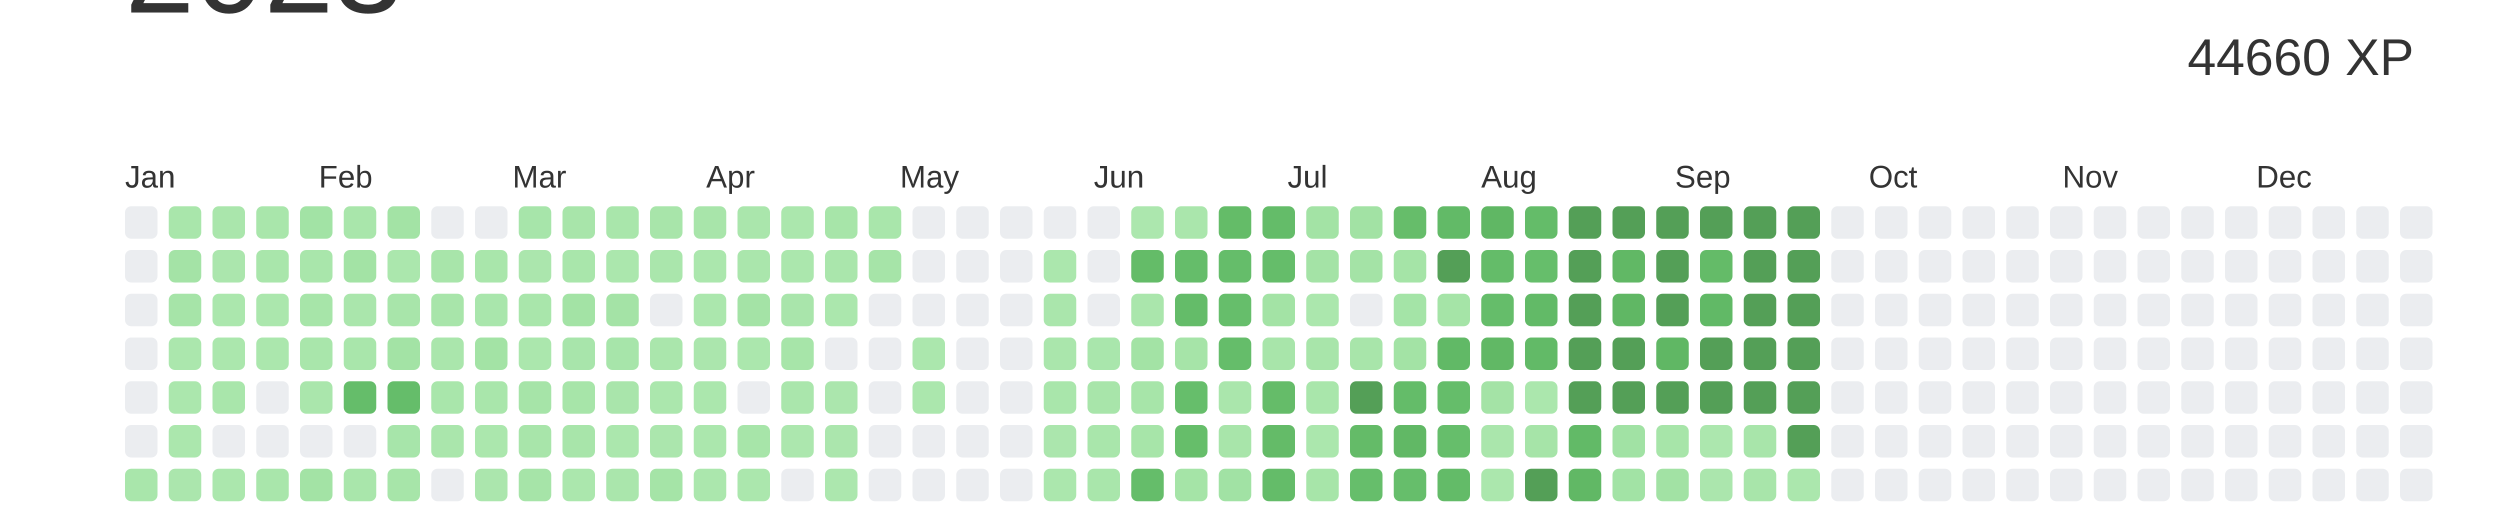
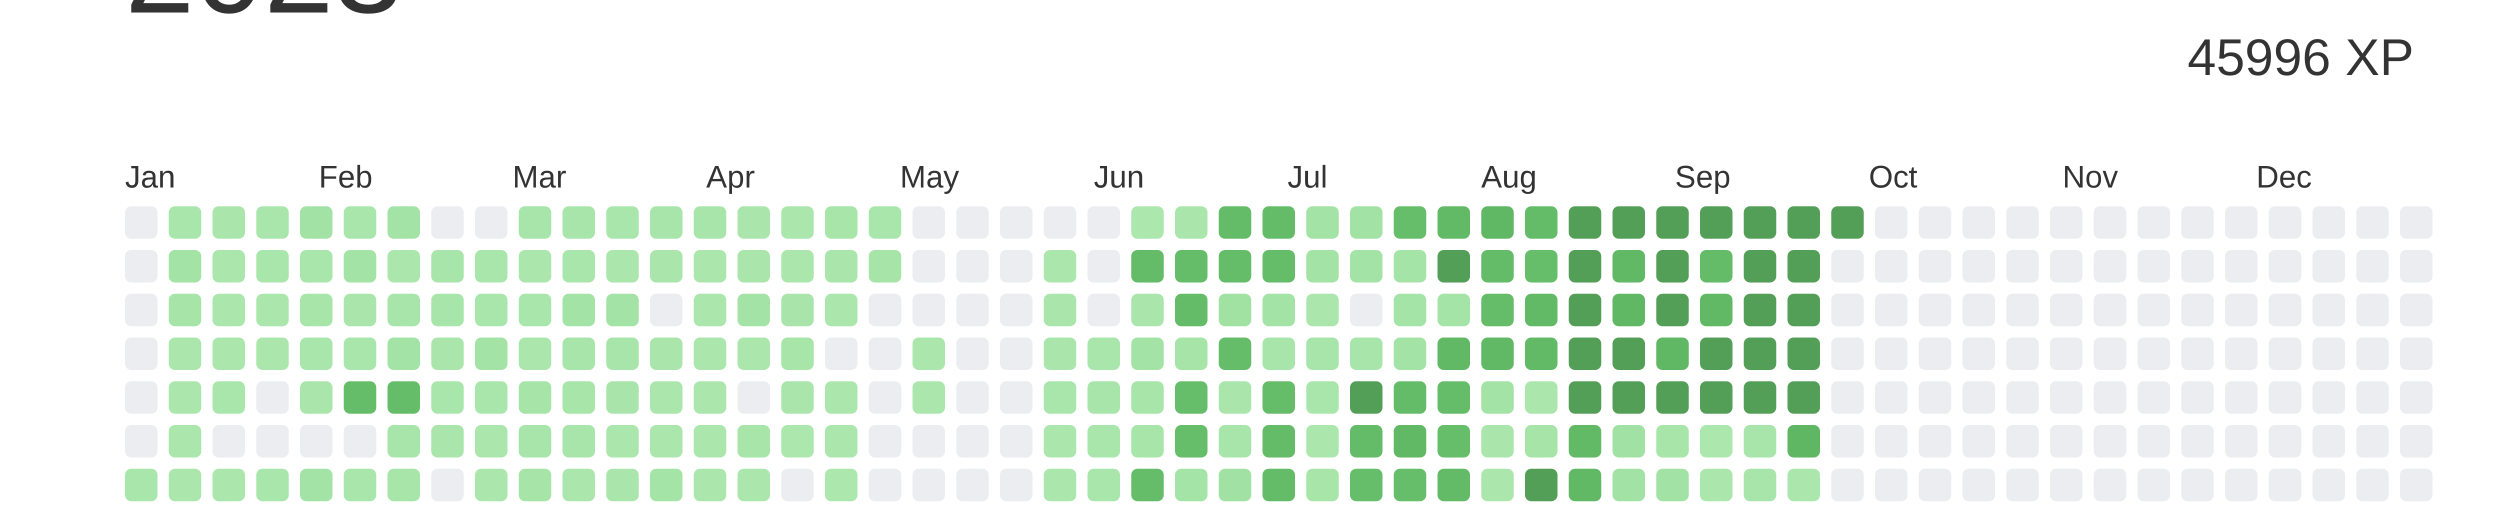
<svg xmlns="http://www.w3.org/2000/svg" baseProfile="full" height="42mm" version="1.1" viewBox="0,0,200,42" width="200mm">
  <defs />
  <rect fill="#ffffff" height="42" width="200" x="0" y="0" />
  <text alignment-baseline="hanging" fill="#333333" style="font-size:10.0px; font-family:Arial;" x="10" y="1">2023</text>
-   <text alignment-baseline="hanging" fill="#333333" style="font-size:4.125px; font-family:Arial;" x="175" y="6">44660 XP</text>
+   <text alignment-baseline="hanging" fill="#333333" style="font-size:4.125px; font-family:Arial;" x="175" y="6">45996 XP</text>
  <text fill="#333333" style="font-size:2.5px; font-family:Arial" x="10.0" y="15">Jan</text>
  <text fill="#333333" style="font-size:2.5px; font-family:Arial" x="25.5" y="15">Feb</text>
  <text fill="#333333" style="font-size:2.5px; font-family:Arial" x="41.0" y="15">Mar</text>
  <text fill="#333333" style="font-size:2.5px; font-family:Arial" x="56.5" y="15">Apr</text>
  <text fill="#333333" style="font-size:2.5px; font-family:Arial" x="72.0" y="15">May</text>
  <text fill="#333333" style="font-size:2.5px; font-family:Arial" x="87.5" y="15">Jun</text>
  <text fill="#333333" style="font-size:2.5px; font-family:Arial" x="103.0" y="15">Jul</text>
  <text fill="#333333" style="font-size:2.5px; font-family:Arial" x="118.5" y="15">Aug</text>
  <text fill="#333333" style="font-size:2.5px; font-family:Arial" x="134.0" y="15">Sep</text>
  <text fill="#333333" style="font-size:2.5px; font-family:Arial" x="149.5" y="15">Oct</text>
  <text fill="#333333" style="font-size:2.5px; font-family:Arial" x="165.0" y="15">Nov</text>
  <text fill="#333333" style="font-size:2.5px; font-family:Arial" x="180.5" y="15">Dec</text>
  <rect fill="#EBEDF0" height="2.6" rx="0.5" ry="0.5" width="2.6" x="10.0" y="16.5" />
  <rect fill="#EBEDF0" height="2.6" rx="0.5" ry="0.5" width="2.6" x="10.0" y="20.0" />
  <rect fill="#EBEDF0" height="2.6" rx="0.5" ry="0.5" width="2.6" x="10.0" y="23.5" />
  <rect fill="#EBEDF0" height="2.6" rx="0.5" ry="0.5" width="2.6" x="10.0" y="27.0" />
  <rect fill="#EBEDF0" height="2.6" rx="0.5" ry="0.5" width="2.6" x="10.0" y="30.5" />
  <rect fill="#EBEDF0" height="2.6" rx="0.5" ry="0.5" width="2.6" x="10.0" y="34.0" />
  <rect fill="#a9e6ab" height="2.6" rx="0.5" ry="0.5" width="2.6" x="10.0" y="37.5" />
  <rect fill="#a9e6ab" height="2.6" rx="0.5" ry="0.5" width="2.6" x="13.5" y="16.5" />
  <rect fill="#a4e3a6" height="2.6" rx="0.5" ry="0.5" width="2.6" x="13.5" y="20.0" />
  <rect fill="#a6e4a8" height="2.6" rx="0.5" ry="0.5" width="2.6" x="13.5" y="23.5" />
  <rect fill="#abe7ad" height="2.6" rx="0.5" ry="0.5" width="2.6" x="13.5" y="27.0" />
  <rect fill="#abe7ad" height="2.6" rx="0.5" ry="0.5" width="2.6" x="13.5" y="30.5" />
  <rect fill="#abe7ad" height="2.6" rx="0.5" ry="0.5" width="2.6" x="13.5" y="34.0" />
  <rect fill="#abe6ad" height="2.6" rx="0.5" ry="0.5" width="2.6" x="13.5" y="37.5" />
  <rect fill="#aae6ac" height="2.6" rx="0.5" ry="0.5" width="2.6" x="17.0" y="16.5" />
  <rect fill="#abe6ad" height="2.6" rx="0.5" ry="0.5" width="2.6" x="17.0" y="20.0" />
  <rect fill="#abe7ad" height="2.6" rx="0.5" ry="0.5" width="2.6" x="17.0" y="23.5" />
  <rect fill="#abe7ad" height="2.6" rx="0.5" ry="0.5" width="2.6" x="17.0" y="27.0" />
  <rect fill="#a9e6ab" height="2.6" rx="0.5" ry="0.5" width="2.6" x="17.0" y="30.5" />
  <rect fill="#EBEDF0" height="2.6" rx="0.5" ry="0.5" width="2.6" x="17.0" y="34.0" />
  <rect fill="#abe7ad" height="2.6" rx="0.5" ry="0.5" width="2.6" x="17.0" y="37.5" />
  <rect fill="#a9e6ab" height="2.6" rx="0.5" ry="0.5" width="2.6" x="20.5" y="16.5" />
  <rect fill="#a9e6ab" height="2.6" rx="0.5" ry="0.5" width="2.6" x="20.5" y="20.0" />
  <rect fill="#abe7ad" height="2.6" rx="0.5" ry="0.5" width="2.6" x="20.5" y="23.5" />
  <rect fill="#abe7ad" height="2.6" rx="0.5" ry="0.5" width="2.6" x="20.5" y="27.0" />
  <rect fill="#EBEDF0" height="2.6" rx="0.5" ry="0.5" width="2.6" x="20.5" y="30.5" />
  <rect fill="#EBEDF0" height="2.6" rx="0.5" ry="0.5" width="2.6" x="20.5" y="34.0" />
  <rect fill="#a9e6ab" height="2.6" rx="0.5" ry="0.5" width="2.6" x="20.5" y="37.5" />
  <rect fill="#a2e3a5" height="2.6" rx="0.5" ry="0.5" width="2.6" x="24.0" y="16.5" />
  <rect fill="#a9e6ab" height="2.6" rx="0.5" ry="0.5" width="2.6" x="24.0" y="20.0" />
  <rect fill="#a7e5a9" height="2.6" rx="0.5" ry="0.5" width="2.6" x="24.0" y="23.5" />
  <rect fill="#a9e6ab" height="2.6" rx="0.5" ry="0.5" width="2.6" x="24.0" y="27.0" />
  <rect fill="#aae6ac" height="2.6" rx="0.5" ry="0.5" width="2.6" x="24.0" y="30.5" />
  <rect fill="#EBEDF0" height="2.6" rx="0.5" ry="0.5" width="2.6" x="24.0" y="34.0" />
  <rect fill="#a3e3a5" height="2.6" rx="0.5" ry="0.5" width="2.6" x="24.0" y="37.5" />
  <rect fill="#a9e6ab" height="2.6" rx="0.5" ry="0.5" width="2.6" x="27.5" y="16.5" />
  <rect fill="#a3e3a5" height="2.6" rx="0.5" ry="0.5" width="2.6" x="27.5" y="20.0" />
  <rect fill="#aae6ac" height="2.6" rx="0.5" ry="0.5" width="2.6" x="27.5" y="23.5" />
  <rect fill="#a9e6ab" height="2.6" rx="0.5" ry="0.5" width="2.6" x="27.5" y="27.0" />
  <rect fill="#65bd6a" height="2.6" rx="0.5" ry="0.5" width="2.6" x="27.5" y="30.5" />
  <rect fill="#EBEDF0" height="2.6" rx="0.5" ry="0.5" width="2.6" x="27.5" y="34.0" />
  <rect fill="#a9e6ab" height="2.6" rx="0.5" ry="0.5" width="2.6" x="27.5" y="37.5" />
  <rect fill="#a3e3a5" height="2.6" rx="0.5" ry="0.5" width="2.6" x="31.0" y="16.5" />
  <rect fill="#abe7ad" height="2.6" rx="0.5" ry="0.5" width="2.6" x="31.0" y="20.0" />
  <rect fill="#a8e5aa" height="2.6" rx="0.5" ry="0.5" width="2.6" x="31.0" y="23.5" />
  <rect fill="#a3e3a5" height="2.6" rx="0.5" ry="0.5" width="2.6" x="31.0" y="27.0" />
  <rect fill="#65bd6a" height="2.6" rx="0.5" ry="0.5" width="2.6" x="31.0" y="30.5" />
  <rect fill="#a7e5aa" height="2.6" rx="0.5" ry="0.5" width="2.6" x="31.0" y="34.0" />
  <rect fill="#a7e5a9" height="2.6" rx="0.5" ry="0.5" width="2.6" x="31.0" y="37.5" />
  <rect fill="#EBEDF0" height="2.6" rx="0.5" ry="0.5" width="2.6" x="34.5" y="16.5" />
  <rect fill="#a8e5aa" height="2.6" rx="0.5" ry="0.5" width="2.6" x="34.5" y="20.0" />
  <rect fill="#a8e5aa" height="2.6" rx="0.5" ry="0.5" width="2.6" x="34.5" y="23.5" />
  <rect fill="#aae6ac" height="2.6" rx="0.5" ry="0.5" width="2.6" x="34.5" y="27.0" />
  <rect fill="#a9e6ab" height="2.6" rx="0.5" ry="0.5" width="2.6" x="34.5" y="30.5" />
  <rect fill="#aae6ac" height="2.6" rx="0.5" ry="0.5" width="2.6" x="34.5" y="34.0" />
  <rect fill="#EBEDF0" height="2.6" rx="0.5" ry="0.5" width="2.6" x="34.5" y="37.5" />
  <rect fill="#EBEDF0" height="2.6" rx="0.5" ry="0.5" width="2.6" x="38.0" y="16.5" />
  <rect fill="#a9e6ab" height="2.6" rx="0.5" ry="0.5" width="2.6" x="38.0" y="20.0" />
  <rect fill="#a9e6ac" height="2.6" rx="0.5" ry="0.5" width="2.6" x="38.0" y="23.5" />
  <rect fill="#a3e3a5" height="2.6" rx="0.5" ry="0.5" width="2.6" x="38.0" y="27.0" />
  <rect fill="#a9e6ab" height="2.6" rx="0.5" ry="0.5" width="2.6" x="38.0" y="30.5" />
  <rect fill="#abe7ad" height="2.6" rx="0.5" ry="0.5" width="2.6" x="38.0" y="34.0" />
  <rect fill="#abe6ad" height="2.6" rx="0.5" ry="0.5" width="2.6" x="38.0" y="37.5" />
  <rect fill="#a7e5aa" height="2.6" rx="0.5" ry="0.5" width="2.6" x="41.5" y="16.5" />
  <rect fill="#abe6ad" height="2.6" rx="0.5" ry="0.5" width="2.6" x="41.5" y="20.0" />
  <rect fill="#a9e6ab" height="2.6" rx="0.5" ry="0.5" width="2.6" x="41.5" y="23.5" />
  <rect fill="#abe7ad" height="2.6" rx="0.5" ry="0.5" width="2.6" x="41.5" y="27.0" />
  <rect fill="#a6e4a8" height="2.6" rx="0.5" ry="0.5" width="2.6" x="41.5" y="30.5" />
  <rect fill="#a8e5aa" height="2.6" rx="0.5" ry="0.5" width="2.6" x="41.5" y="34.0" />
  <rect fill="#a6e4a8" height="2.6" rx="0.5" ry="0.5" width="2.6" x="41.5" y="37.5" />
  <rect fill="#a8e5aa" height="2.6" rx="0.5" ry="0.5" width="2.6" x="45.0" y="16.5" />
  <rect fill="#a9e6ab" height="2.6" rx="0.5" ry="0.5" width="2.6" x="45.0" y="20.0" />
  <rect fill="#a3e3a5" height="2.6" rx="0.5" ry="0.5" width="2.6" x="45.0" y="23.5" />
  <rect fill="#a8e5ab" height="2.6" rx="0.5" ry="0.5" width="2.6" x="45.0" y="27.0" />
  <rect fill="#a7e5a9" height="2.6" rx="0.5" ry="0.5" width="2.6" x="45.0" y="30.5" />
  <rect fill="#a8e5aa" height="2.6" rx="0.5" ry="0.5" width="2.6" x="45.0" y="34.0" />
  <rect fill="#abe7ad" height="2.6" rx="0.5" ry="0.5" width="2.6" x="45.0" y="37.5" />
  <rect fill="#a9e6ab" height="2.6" rx="0.5" ry="0.5" width="2.6" x="48.5" y="16.5" />
  <rect fill="#abe7ad" height="2.6" rx="0.5" ry="0.5" width="2.6" x="48.5" y="20.0" />
  <rect fill="#a4e3a6" height="2.6" rx="0.5" ry="0.5" width="2.6" x="48.5" y="23.5" />
  <rect fill="#a7e5aa" height="2.6" rx="0.5" ry="0.5" width="2.6" x="48.5" y="27.0" />
  <rect fill="#a9e5ab" height="2.6" rx="0.5" ry="0.5" width="2.6" x="48.5" y="30.5" />
  <rect fill="#abe7ad" height="2.6" rx="0.5" ry="0.5" width="2.6" x="48.5" y="34.0" />
  <rect fill="#aae6ac" height="2.6" rx="0.5" ry="0.5" width="2.6" x="48.5" y="37.5" />
  <rect fill="#a8e5aa" height="2.6" rx="0.5" ry="0.5" width="2.6" x="52.0" y="16.5" />
  <rect fill="#aae6ac" height="2.6" rx="0.5" ry="0.5" width="2.6" x="52.0" y="20.0" />
  <rect fill="#EBEDF0" height="2.6" rx="0.5" ry="0.5" width="2.6" x="52.0" y="23.5" />
  <rect fill="#aae6ac" height="2.6" rx="0.5" ry="0.5" width="2.6" x="52.0" y="27.0" />
  <rect fill="#abe7ad" height="2.6" rx="0.5" ry="0.5" width="2.6" x="52.0" y="30.5" />
  <rect fill="#abe6ad" height="2.6" rx="0.5" ry="0.5" width="2.6" x="52.0" y="34.0" />
  <rect fill="#a5e4a7" height="2.6" rx="0.5" ry="0.5" width="2.6" x="52.0" y="37.5" />
  <rect fill="#a8e5aa" height="2.6" rx="0.5" ry="0.5" width="2.6" x="55.5" y="16.5" />
  <rect fill="#abe7ad" height="2.6" rx="0.5" ry="0.5" width="2.6" x="55.5" y="20.0" />
  <rect fill="#abe7ad" height="2.6" rx="0.5" ry="0.5" width="2.6" x="55.5" y="23.5" />
  <rect fill="#abe6ad" height="2.6" rx="0.5" ry="0.5" width="2.6" x="55.5" y="27.0" />
  <rect fill="#abe7ad" height="2.6" rx="0.5" ry="0.5" width="2.6" x="55.5" y="30.5" />
  <rect fill="#abe7ad" height="2.6" rx="0.5" ry="0.5" width="2.6" x="55.5" y="34.0" />
  <rect fill="#abe7ad" height="2.6" rx="0.5" ry="0.5" width="2.6" x="55.5" y="37.5" />
  <rect fill="#aae6ac" height="2.6" rx="0.5" ry="0.5" width="2.6" x="59.0" y="16.5" />
  <rect fill="#aae6ac" height="2.6" rx="0.5" ry="0.5" width="2.6" x="59.0" y="20.0" />
  <rect fill="#a4e3a6" height="2.6" rx="0.5" ry="0.5" width="2.6" x="59.0" y="23.5" />
  <rect fill="#abe7ad" height="2.6" rx="0.5" ry="0.5" width="2.6" x="59.0" y="27.0" />
  <rect fill="#EBEDF0" height="2.6" rx="0.5" ry="0.5" width="2.6" x="59.0" y="30.5" />
  <rect fill="#a7e5a9" height="2.6" rx="0.5" ry="0.5" width="2.6" x="59.0" y="34.0" />
  <rect fill="#abe7ad" height="2.6" rx="0.5" ry="0.5" width="2.6" x="59.0" y="37.5" />
  <rect fill="#abe7ad" height="2.6" rx="0.5" ry="0.5" width="2.6" x="62.5" y="16.5" />
  <rect fill="#abe7ad" height="2.6" rx="0.5" ry="0.5" width="2.6" x="62.5" y="20.0" />
  <rect fill="#a9e5ab" height="2.6" rx="0.5" ry="0.5" width="2.6" x="62.5" y="23.5" />
  <rect fill="#a7e5a9" height="2.6" rx="0.5" ry="0.5" width="2.6" x="62.5" y="27.0" />
  <rect fill="#aae6ac" height="2.6" rx="0.5" ry="0.5" width="2.6" x="62.5" y="30.5" />
  <rect fill="#ace7ae" height="2.6" rx="0.5" ry="0.5" width="2.6" x="62.5" y="34.0" />
  <rect fill="#EBEDF0" height="2.6" rx="0.5" ry="0.5" width="2.6" x="62.5" y="37.5" />
  <rect fill="#a7e5a9" height="2.6" rx="0.5" ry="0.5" width="2.6" x="66.0" y="16.5" />
  <rect fill="#aae6ac" height="2.6" rx="0.5" ry="0.5" width="2.6" x="66.0" y="20.0" />
  <rect fill="#abe7ad" height="2.6" rx="0.5" ry="0.5" width="2.6" x="66.0" y="23.5" />
  <rect fill="#EBEDF0" height="2.6" rx="0.5" ry="0.5" width="2.6" x="66.0" y="27.0" />
  <rect fill="#abe6ad" height="2.6" rx="0.5" ry="0.5" width="2.6" x="66.0" y="30.5" />
  <rect fill="#abe6ad" height="2.6" rx="0.5" ry="0.5" width="2.6" x="66.0" y="34.0" />
  <rect fill="#ace7ae" height="2.6" rx="0.5" ry="0.5" width="2.6" x="66.0" y="37.5" />
  <rect fill="#a9e6ab" height="2.6" rx="0.5" ry="0.5" width="2.6" x="69.5" y="16.5" />
  <rect fill="#a6e4a8" height="2.6" rx="0.5" ry="0.5" width="2.6" x="69.5" y="20.0" />
  <rect fill="#EBEDF0" height="2.6" rx="0.5" ry="0.5" width="2.6" x="69.5" y="23.5" />
  <rect fill="#EBEDF0" height="2.6" rx="0.5" ry="0.5" width="2.6" x="69.5" y="27.0" />
  <rect fill="#EBEDF0" height="2.6" rx="0.5" ry="0.5" width="2.6" x="69.5" y="30.5" />
  <rect fill="#EBEDF0" height="2.6" rx="0.5" ry="0.5" width="2.6" x="69.5" y="34.0" />
  <rect fill="#EBEDF0" height="2.6" rx="0.5" ry="0.5" width="2.6" x="69.5" y="37.5" />
  <rect fill="#EBEDF0" height="2.6" rx="0.5" ry="0.5" width="2.6" x="73.0" y="16.5" />
  <rect fill="#EBEDF0" height="2.6" rx="0.5" ry="0.5" width="2.6" x="73.0" y="20.0" />
  <rect fill="#EBEDF0" height="2.6" rx="0.5" ry="0.5" width="2.6" x="73.0" y="23.5" />
  <rect fill="#abe7ad" height="2.6" rx="0.5" ry="0.5" width="2.6" x="73.0" y="27.0" />
  <rect fill="#abe7ad" height="2.6" rx="0.5" ry="0.5" width="2.6" x="73.0" y="30.5" />
  <rect fill="#EBEDF0" height="2.6" rx="0.5" ry="0.5" width="2.6" x="73.0" y="34.0" />
  <rect fill="#EBEDF0" height="2.6" rx="0.5" ry="0.5" width="2.6" x="73.0" y="37.5" />
  <rect fill="#EBEDF0" height="2.6" rx="0.5" ry="0.5" width="2.6" x="76.5" y="16.5" />
  <rect fill="#EBEDF0" height="2.6" rx="0.5" ry="0.5" width="2.6" x="76.5" y="20.0" />
  <rect fill="#EBEDF0" height="2.6" rx="0.5" ry="0.5" width="2.6" x="76.5" y="23.5" />
  <rect fill="#EBEDF0" height="2.6" rx="0.5" ry="0.5" width="2.6" x="76.5" y="27.0" />
  <rect fill="#EBEDF0" height="2.6" rx="0.5" ry="0.5" width="2.6" x="76.5" y="30.5" />
  <rect fill="#EBEDF0" height="2.6" rx="0.5" ry="0.5" width="2.6" x="76.5" y="34.0" />
  <rect fill="#EBEDF0" height="2.6" rx="0.5" ry="0.5" width="2.6" x="76.5" y="37.5" />
  <rect fill="#EBEDF0" height="2.6" rx="0.5" ry="0.5" width="2.6" x="80.0" y="16.5" />
  <rect fill="#EBEDF0" height="2.6" rx="0.5" ry="0.5" width="2.6" x="80.0" y="20.0" />
  <rect fill="#EBEDF0" height="2.6" rx="0.5" ry="0.5" width="2.6" x="80.0" y="23.5" />
  <rect fill="#EBEDF0" height="2.6" rx="0.5" ry="0.5" width="2.6" x="80.0" y="27.0" />
  <rect fill="#EBEDF0" height="2.6" rx="0.5" ry="0.5" width="2.6" x="80.0" y="30.5" />
  <rect fill="#EBEDF0" height="2.6" rx="0.5" ry="0.5" width="2.6" x="80.0" y="34.0" />
  <rect fill="#EBEDF0" height="2.6" rx="0.5" ry="0.5" width="2.6" x="80.0" y="37.5" />
  <rect fill="#EBEDF0" height="2.6" rx="0.5" ry="0.5" width="2.6" x="83.5" y="16.5" />
  <rect fill="#abe7ad" height="2.6" rx="0.5" ry="0.5" width="2.6" x="83.5" y="20.0" />
  <rect fill="#aae6ac" height="2.6" rx="0.5" ry="0.5" width="2.6" x="83.5" y="23.5" />
  <rect fill="#aae6ac" height="2.6" rx="0.5" ry="0.5" width="2.6" x="83.5" y="27.0" />
  <rect fill="#a9e6ab" height="2.6" rx="0.5" ry="0.5" width="2.6" x="83.5" y="30.5" />
  <rect fill="#abe6ad" height="2.6" rx="0.5" ry="0.5" width="2.6" x="83.5" y="34.0" />
  <rect fill="#abe7ad" height="2.6" rx="0.5" ry="0.5" width="2.6" x="83.5" y="37.5" />
  <rect fill="#EBEDF0" height="2.6" rx="0.5" ry="0.5" width="2.6" x="87.0" y="16.5" />
  <rect fill="#EBEDF0" height="2.6" rx="0.5" ry="0.5" width="2.6" x="87.0" y="20.0" />
  <rect fill="#EBEDF0" height="2.6" rx="0.5" ry="0.5" width="2.6" x="87.0" y="23.5" />
  <rect fill="#a9e6ac" height="2.6" rx="0.5" ry="0.5" width="2.6" x="87.0" y="27.0" />
  <rect fill="#a8e5aa" height="2.6" rx="0.5" ry="0.5" width="2.6" x="87.0" y="30.5" />
  <rect fill="#a9e6ab" height="2.6" rx="0.5" ry="0.5" width="2.6" x="87.0" y="34.0" />
  <rect fill="#a9e6ab" height="2.6" rx="0.5" ry="0.5" width="2.6" x="87.0" y="37.5" />
  <rect fill="#ace7ae" height="2.6" rx="0.5" ry="0.5" width="2.6" x="90.5" y="16.5" />
  <rect fill="#64bc68" height="2.6" rx="0.5" ry="0.5" width="2.6" x="90.5" y="20.0" />
  <rect fill="#aae6ac" height="2.6" rx="0.5" ry="0.5" width="2.6" x="90.5" y="23.5" />
  <rect fill="#a3e3a5" height="2.6" rx="0.5" ry="0.5" width="2.6" x="90.5" y="27.0" />
  <rect fill="#a7e5a9" height="2.6" rx="0.5" ry="0.5" width="2.6" x="90.5" y="30.5" />
  <rect fill="#a7e5a9" height="2.6" rx="0.5" ry="0.5" width="2.6" x="90.5" y="34.0" />
  <rect fill="#65bd6a" height="2.6" rx="0.5" ry="0.5" width="2.6" x="90.5" y="37.5" />
  <rect fill="#aae6ac" height="2.6" rx="0.5" ry="0.5" width="2.6" x="94.0" y="16.5" />
  <rect fill="#65bd6a" height="2.6" rx="0.5" ry="0.5" width="2.6" x="94.0" y="20.0" />
  <rect fill="#64bc69" height="2.6" rx="0.5" ry="0.5" width="2.6" x="94.0" y="23.5" />
  <rect fill="#a6e4a8" height="2.6" rx="0.5" ry="0.5" width="2.6" x="94.0" y="27.0" />
  <rect fill="#66be6b" height="2.6" rx="0.5" ry="0.5" width="2.6" x="94.0" y="30.5" />
  <rect fill="#66be6a" height="2.6" rx="0.5" ry="0.5" width="2.6" x="94.0" y="34.0" />
  <rect fill="#a5e4a7" height="2.6" rx="0.5" ry="0.5" width="2.6" x="94.0" y="37.5" />
  <rect fill="#64bc68" height="2.6" rx="0.5" ry="0.5" width="2.6" x="97.5" y="16.5" />
  <rect fill="#65bd6a" height="2.6" rx="0.5" ry="0.5" width="2.6" x="97.5" y="20.0" />
-   <rect fill="#66be6b" height="2.6" rx="0.5" ry="0.5" width="2.6" x="97.5" y="23.5" />
+   <rect fill="#a1e2a3" height="2.6" rx="0.5" ry="0.5" width="2.6" x="97.5" y="23.5" />
  <rect fill="#65bd6a" height="2.6" rx="0.5" ry="0.5" width="2.6" x="97.5" y="27.0" />
  <rect fill="#aae6ac" height="2.6" rx="0.5" ry="0.5" width="2.6" x="97.5" y="30.5" />
  <rect fill="#a8e5aa" height="2.6" rx="0.5" ry="0.5" width="2.6" x="97.5" y="34.0" />
  <rect fill="#a1e2a4" height="2.6" rx="0.5" ry="0.5" width="2.6" x="97.5" y="37.5" />
  <rect fill="#64bc69" height="2.6" rx="0.5" ry="0.5" width="2.6" x="101.0" y="16.5" />
  <rect fill="#65bd6a" height="2.6" rx="0.5" ry="0.5" width="2.6" x="101.0" y="20.0" />
  <rect fill="#a3e3a5" height="2.6" rx="0.5" ry="0.5" width="2.6" x="101.0" y="23.5" />
  <rect fill="#a8e5aa" height="2.6" rx="0.5" ry="0.5" width="2.6" x="101.0" y="27.0" />
  <rect fill="#65bc69" height="2.6" rx="0.5" ry="0.5" width="2.6" x="101.0" y="30.5" />
  <rect fill="#64bb68" height="2.6" rx="0.5" ry="0.5" width="2.6" x="101.0" y="34.0" />
  <rect fill="#64bc69" height="2.6" rx="0.5" ry="0.5" width="2.6" x="101.0" y="37.5" />
  <rect fill="#a3e3a5" height="2.6" rx="0.5" ry="0.5" width="2.6" x="104.5" y="16.5" />
  <rect fill="#a4e3a6" height="2.6" rx="0.5" ry="0.5" width="2.6" x="104.5" y="20.0" />
  <rect fill="#abe7ad" height="2.6" rx="0.5" ry="0.5" width="2.6" x="104.5" y="23.5" />
  <rect fill="#a8e5aa" height="2.6" rx="0.5" ry="0.5" width="2.6" x="104.5" y="27.0" />
  <rect fill="#a9e6ab" height="2.6" rx="0.5" ry="0.5" width="2.6" x="104.5" y="30.5" />
  <rect fill="#abe7ad" height="2.6" rx="0.5" ry="0.5" width="2.6" x="104.5" y="34.0" />
  <rect fill="#a7e5a9" height="2.6" rx="0.5" ry="0.5" width="2.6" x="104.5" y="37.5" />
  <rect fill="#a2e2a4" height="2.6" rx="0.5" ry="0.5" width="2.6" x="108.0" y="16.5" />
  <rect fill="#a4e3a6" height="2.6" rx="0.5" ry="0.5" width="2.6" x="108.0" y="20.0" />
  <rect fill="#EBEDF0" height="2.6" rx="0.5" ry="0.5" width="2.6" x="108.0" y="23.5" />
  <rect fill="#a8e5aa" height="2.6" rx="0.5" ry="0.5" width="2.6" x="108.0" y="27.0" />
  <rect fill="#549F57" height="2.6" rx="0.5" ry="0.5" width="2.6" x="108.0" y="30.5" />
  <rect fill="#64bb68" height="2.6" rx="0.5" ry="0.5" width="2.6" x="108.0" y="34.0" />
  <rect fill="#66be6b" height="2.6" rx="0.5" ry="0.5" width="2.6" x="108.0" y="37.5" />
  <rect fill="#66bd6a" height="2.6" rx="0.5" ry="0.5" width="2.6" x="111.5" y="16.5" />
  <rect fill="#a5e4a7" height="2.6" rx="0.5" ry="0.5" width="2.6" x="111.5" y="20.0" />
  <rect fill="#a4e4a7" height="2.6" rx="0.5" ry="0.5" width="2.6" x="111.5" y="23.5" />
  <rect fill="#a3e3a5" height="2.6" rx="0.5" ry="0.5" width="2.6" x="111.5" y="27.0" />
  <rect fill="#64bc69" height="2.6" rx="0.5" ry="0.5" width="2.6" x="111.5" y="30.5" />
  <rect fill="#61b865" height="2.6" rx="0.5" ry="0.5" width="2.6" x="111.5" y="34.0" />
  <rect fill="#66be6b" height="2.6" rx="0.5" ry="0.5" width="2.6" x="111.5" y="37.5" />
  <rect fill="#62ba67" height="2.6" rx="0.5" ry="0.5" width="2.6" x="115.0" y="16.5" />
  <rect fill="#549F57" height="2.6" rx="0.5" ry="0.5" width="2.6" x="115.0" y="20.0" />
  <rect fill="#a5e4a7" height="2.6" rx="0.5" ry="0.5" width="2.6" x="115.0" y="23.5" />
  <rect fill="#61b966" height="2.6" rx="0.5" ry="0.5" width="2.6" x="115.0" y="27.0" />
  <rect fill="#65bd6a" height="2.6" rx="0.5" ry="0.5" width="2.6" x="115.0" y="30.5" />
  <rect fill="#66be6b" height="2.6" rx="0.5" ry="0.5" width="2.6" x="115.0" y="34.0" />
  <rect fill="#63bb68" height="2.6" rx="0.5" ry="0.5" width="2.6" x="115.0" y="37.5" />
  <rect fill="#60b764" height="2.6" rx="0.5" ry="0.5" width="2.6" x="118.5" y="16.5" />
  <rect fill="#64bc69" height="2.6" rx="0.5" ry="0.5" width="2.6" x="118.5" y="20.0" />
  <rect fill="#65bd6a" height="2.6" rx="0.5" ry="0.5" width="2.6" x="118.5" y="23.5" />
  <rect fill="#61b865" height="2.6" rx="0.5" ry="0.5" width="2.6" x="118.5" y="27.0" />
  <rect fill="#a4e3a6" height="2.6" rx="0.5" ry="0.5" width="2.6" x="118.5" y="30.5" />
  <rect fill="#aae6ac" height="2.6" rx="0.5" ry="0.5" width="2.6" x="118.5" y="34.0" />
  <rect fill="#abe7ad" height="2.6" rx="0.5" ry="0.5" width="2.6" x="118.5" y="37.5" />
  <rect fill="#64bc69" height="2.6" rx="0.5" ry="0.5" width="2.6" x="122.0" y="16.5" />
  <rect fill="#66be6b" height="2.6" rx="0.5" ry="0.5" width="2.6" x="122.0" y="20.0" />
  <rect fill="#62ba67" height="2.6" rx="0.5" ry="0.5" width="2.6" x="122.0" y="23.5" />
  <rect fill="#62ba67" height="2.6" rx="0.5" ry="0.5" width="2.6" x="122.0" y="27.0" />
  <rect fill="#abe7ad" height="2.6" rx="0.5" ry="0.5" width="2.6" x="122.0" y="30.5" />
  <rect fill="#a6e4a8" height="2.6" rx="0.5" ry="0.5" width="2.6" x="122.0" y="34.0" />
  <rect fill="#549F57" height="2.6" rx="0.5" ry="0.5" width="2.6" x="122.0" y="37.5" />
  <rect fill="#549F57" height="2.6" rx="0.5" ry="0.5" width="2.6" x="125.5" y="16.5" />
  <rect fill="#549F57" height="2.6" rx="0.5" ry="0.5" width="2.6" x="125.5" y="20.0" />
  <rect fill="#549F57" height="2.6" rx="0.5" ry="0.5" width="2.6" x="125.5" y="23.5" />
  <rect fill="#549F57" height="2.6" rx="0.5" ry="0.5" width="2.6" x="125.5" y="27.0" />
  <rect fill="#549F57" height="2.6" rx="0.5" ry="0.5" width="2.6" x="125.5" y="30.5" />
  <rect fill="#62ba67" height="2.6" rx="0.5" ry="0.5" width="2.6" x="125.5" y="34.0" />
  <rect fill="#61b865" height="2.6" rx="0.5" ry="0.5" width="2.6" x="125.5" y="37.5" />
  <rect fill="#549F57" height="2.6" rx="0.5" ry="0.5" width="2.6" x="129.0" y="16.5" />
  <rect fill="#61b865" height="2.6" rx="0.5" ry="0.5" width="2.6" x="129.0" y="20.0" />
  <rect fill="#60b764" height="2.6" rx="0.5" ry="0.5" width="2.6" x="129.0" y="23.5" />
  <rect fill="#549F57" height="2.6" rx="0.5" ry="0.5" width="2.6" x="129.0" y="27.0" />
  <rect fill="#549F57" height="2.6" rx="0.5" ry="0.5" width="2.6" x="129.0" y="30.5" />
  <rect fill="#a1e2a4" height="2.6" rx="0.5" ry="0.5" width="2.6" x="129.0" y="34.0" />
  <rect fill="#a2e3a5" height="2.6" rx="0.5" ry="0.5" width="2.6" x="129.0" y="37.5" />
  <rect fill="#549F57" height="2.6" rx="0.5" ry="0.5" width="2.6" x="132.5" y="16.5" />
  <rect fill="#549F57" height="2.6" rx="0.5" ry="0.5" width="2.6" x="132.5" y="20.0" />
  <rect fill="#549F57" height="2.6" rx="0.5" ry="0.5" width="2.6" x="132.5" y="23.5" />
  <rect fill="#60b764" height="2.6" rx="0.5" ry="0.5" width="2.6" x="132.5" y="27.0" />
  <rect fill="#549F57" height="2.6" rx="0.5" ry="0.5" width="2.6" x="132.5" y="30.5" />
  <rect fill="#a7e5a9" height="2.6" rx="0.5" ry="0.5" width="2.6" x="132.5" y="34.0" />
  <rect fill="#a2e2a4" height="2.6" rx="0.5" ry="0.5" width="2.6" x="132.5" y="37.5" />
  <rect fill="#549F57" height="2.6" rx="0.5" ry="0.5" width="2.6" x="136.0" y="16.5" />
  <rect fill="#64bb68" height="2.6" rx="0.5" ry="0.5" width="2.6" x="136.0" y="20.0" />
  <rect fill="#61b966" height="2.6" rx="0.5" ry="0.5" width="2.6" x="136.0" y="23.5" />
  <rect fill="#549F57" height="2.6" rx="0.5" ry="0.5" width="2.6" x="136.0" y="27.0" />
  <rect fill="#549F57" height="2.6" rx="0.5" ry="0.5" width="2.6" x="136.0" y="30.5" />
  <rect fill="#ace7ae" height="2.6" rx="0.5" ry="0.5" width="2.6" x="136.0" y="34.0" />
  <rect fill="#abe6ad" height="2.6" rx="0.5" ry="0.5" width="2.6" x="136.0" y="37.5" />
  <rect fill="#549F57" height="2.6" rx="0.5" ry="0.5" width="2.6" x="139.5" y="16.5" />
  <rect fill="#549F57" height="2.6" rx="0.5" ry="0.5" width="2.6" x="139.5" y="20.0" />
  <rect fill="#549F57" height="2.6" rx="0.5" ry="0.5" width="2.6" x="139.5" y="23.5" />
  <rect fill="#549F57" height="2.6" rx="0.5" ry="0.5" width="2.6" x="139.5" y="27.0" />
  <rect fill="#549F57" height="2.6" rx="0.5" ry="0.5" width="2.6" x="139.5" y="30.5" />
  <rect fill="#a8e5aa" height="2.6" rx="0.5" ry="0.5" width="2.6" x="139.5" y="34.0" />
  <rect fill="#a8e5aa" height="2.6" rx="0.5" ry="0.5" width="2.6" x="139.5" y="37.5" />
  <rect fill="#549F57" height="2.6" rx="0.5" ry="0.5" width="2.6" x="143.0" y="16.5" />
  <rect fill="#549F57" height="2.6" rx="0.5" ry="0.5" width="2.6" x="143.0" y="20.0" />
  <rect fill="#549F57" height="2.6" rx="0.5" ry="0.5" width="2.6" x="143.0" y="23.5" />
  <rect fill="#549F57" height="2.6" rx="0.5" ry="0.5" width="2.6" x="143.0" y="27.0" />
  <rect fill="#549F57" height="2.6" rx="0.5" ry="0.5" width="2.6" x="143.0" y="30.5" />
-   <rect fill="#549F57" height="2.6" rx="0.5" ry="0.5" width="2.6" x="143.0" y="34.0" />
+   <rect fill="#5fb764" height="2.6" rx="0.5" ry="0.5" width="2.6" x="143.0" y="34.0" />
  <rect fill="#abe7ad" height="2.6" rx="0.5" ry="0.5" width="2.6" x="143.0" y="37.5" />
-   <rect fill="#EBEDF0" height="2.6" rx="0.5" ry="0.5" width="2.6" x="146.5" y="16.5" />
+   <rect fill="#549F57" height="2.6" rx="0.5" ry="0.5" width="2.6" x="146.5" y="16.5" />
  <rect fill="#EBEDF0" height="2.6" rx="0.5" ry="0.5" width="2.6" x="146.5" y="20.0" />
  <rect fill="#EBEDF0" height="2.6" rx="0.5" ry="0.5" width="2.6" x="146.5" y="23.5" />
  <rect fill="#EBEDF0" height="2.6" rx="0.5" ry="0.5" width="2.6" x="146.5" y="27.0" />
  <rect fill="#EBEDF0" height="2.6" rx="0.5" ry="0.5" width="2.6" x="146.5" y="30.5" />
  <rect fill="#EBEDF0" height="2.6" rx="0.5" ry="0.5" width="2.6" x="146.5" y="34.0" />
  <rect fill="#EBEDF0" height="2.6" rx="0.5" ry="0.5" width="2.6" x="146.5" y="37.5" />
  <rect fill="#EBEDF0" height="2.6" rx="0.5" ry="0.5" width="2.6" x="150.0" y="16.5" />
  <rect fill="#EBEDF0" height="2.6" rx="0.5" ry="0.5" width="2.6" x="150.0" y="20.0" />
  <rect fill="#EBEDF0" height="2.6" rx="0.5" ry="0.5" width="2.6" x="150.0" y="23.5" />
  <rect fill="#EBEDF0" height="2.6" rx="0.5" ry="0.5" width="2.6" x="150.0" y="27.0" />
  <rect fill="#EBEDF0" height="2.6" rx="0.5" ry="0.5" width="2.6" x="150.0" y="30.5" />
  <rect fill="#EBEDF0" height="2.6" rx="0.5" ry="0.5" width="2.6" x="150.0" y="34.0" />
  <rect fill="#EBEDF0" height="2.6" rx="0.5" ry="0.5" width="2.6" x="150.0" y="37.5" />
  <rect fill="#EBEDF0" height="2.6" rx="0.5" ry="0.5" width="2.6" x="153.5" y="16.5" />
  <rect fill="#EBEDF0" height="2.6" rx="0.5" ry="0.5" width="2.6" x="153.5" y="20.0" />
  <rect fill="#EBEDF0" height="2.6" rx="0.5" ry="0.5" width="2.6" x="153.5" y="23.5" />
  <rect fill="#EBEDF0" height="2.6" rx="0.5" ry="0.5" width="2.6" x="153.5" y="27.0" />
  <rect fill="#EBEDF0" height="2.6" rx="0.5" ry="0.5" width="2.6" x="153.5" y="30.5" />
  <rect fill="#EBEDF0" height="2.6" rx="0.5" ry="0.5" width="2.6" x="153.5" y="34.0" />
  <rect fill="#EBEDF0" height="2.6" rx="0.5" ry="0.5" width="2.6" x="153.5" y="37.5" />
  <rect fill="#EBEDF0" height="2.6" rx="0.5" ry="0.5" width="2.6" x="157.0" y="16.5" />
  <rect fill="#EBEDF0" height="2.6" rx="0.5" ry="0.5" width="2.6" x="157.0" y="20.0" />
  <rect fill="#EBEDF0" height="2.6" rx="0.5" ry="0.5" width="2.6" x="157.0" y="23.5" />
  <rect fill="#EBEDF0" height="2.6" rx="0.5" ry="0.5" width="2.6" x="157.0" y="27.0" />
  <rect fill="#EBEDF0" height="2.6" rx="0.5" ry="0.5" width="2.6" x="157.0" y="30.5" />
  <rect fill="#EBEDF0" height="2.6" rx="0.5" ry="0.5" width="2.6" x="157.0" y="34.0" />
  <rect fill="#EBEDF0" height="2.6" rx="0.5" ry="0.5" width="2.6" x="157.0" y="37.5" />
  <rect fill="#EBEDF0" height="2.6" rx="0.5" ry="0.5" width="2.6" x="160.5" y="16.5" />
  <rect fill="#EBEDF0" height="2.6" rx="0.5" ry="0.5" width="2.6" x="160.5" y="20.0" />
  <rect fill="#EBEDF0" height="2.6" rx="0.5" ry="0.5" width="2.6" x="160.5" y="23.5" />
  <rect fill="#EBEDF0" height="2.6" rx="0.5" ry="0.5" width="2.6" x="160.5" y="27.0" />
  <rect fill="#EBEDF0" height="2.6" rx="0.5" ry="0.5" width="2.6" x="160.5" y="30.5" />
  <rect fill="#EBEDF0" height="2.6" rx="0.5" ry="0.5" width="2.6" x="160.5" y="34.0" />
  <rect fill="#EBEDF0" height="2.6" rx="0.5" ry="0.5" width="2.6" x="160.5" y="37.5" />
  <rect fill="#EBEDF0" height="2.6" rx="0.5" ry="0.5" width="2.6" x="164.0" y="16.5" />
  <rect fill="#EBEDF0" height="2.6" rx="0.5" ry="0.5" width="2.6" x="164.0" y="20.0" />
  <rect fill="#EBEDF0" height="2.6" rx="0.5" ry="0.5" width="2.6" x="164.0" y="23.5" />
  <rect fill="#EBEDF0" height="2.6" rx="0.5" ry="0.5" width="2.6" x="164.0" y="27.0" />
  <rect fill="#EBEDF0" height="2.6" rx="0.5" ry="0.5" width="2.6" x="164.0" y="30.5" />
  <rect fill="#EBEDF0" height="2.6" rx="0.5" ry="0.5" width="2.6" x="164.0" y="34.0" />
  <rect fill="#EBEDF0" height="2.6" rx="0.5" ry="0.5" width="2.6" x="164.0" y="37.5" />
  <rect fill="#EBEDF0" height="2.6" rx="0.5" ry="0.5" width="2.6" x="167.5" y="16.5" />
  <rect fill="#EBEDF0" height="2.6" rx="0.5" ry="0.5" width="2.6" x="167.5" y="20.0" />
  <rect fill="#EBEDF0" height="2.6" rx="0.5" ry="0.5" width="2.6" x="167.5" y="23.5" />
  <rect fill="#EBEDF0" height="2.6" rx="0.5" ry="0.5" width="2.6" x="167.5" y="27.0" />
  <rect fill="#EBEDF0" height="2.6" rx="0.5" ry="0.5" width="2.6" x="167.5" y="30.5" />
  <rect fill="#EBEDF0" height="2.6" rx="0.5" ry="0.5" width="2.6" x="167.5" y="34.0" />
  <rect fill="#EBEDF0" height="2.6" rx="0.5" ry="0.5" width="2.6" x="167.5" y="37.5" />
  <rect fill="#EBEDF0" height="2.6" rx="0.5" ry="0.5" width="2.6" x="171.0" y="16.5" />
  <rect fill="#EBEDF0" height="2.6" rx="0.5" ry="0.5" width="2.6" x="171.0" y="20.0" />
  <rect fill="#EBEDF0" height="2.6" rx="0.5" ry="0.5" width="2.6" x="171.0" y="23.5" />
  <rect fill="#EBEDF0" height="2.6" rx="0.5" ry="0.5" width="2.6" x="171.0" y="27.0" />
  <rect fill="#EBEDF0" height="2.6" rx="0.5" ry="0.5" width="2.6" x="171.0" y="30.5" />
  <rect fill="#EBEDF0" height="2.6" rx="0.5" ry="0.5" width="2.6" x="171.0" y="34.0" />
  <rect fill="#EBEDF0" height="2.6" rx="0.5" ry="0.5" width="2.6" x="171.0" y="37.5" />
  <rect fill="#EBEDF0" height="2.6" rx="0.5" ry="0.5" width="2.6" x="174.5" y="16.5" />
  <rect fill="#EBEDF0" height="2.6" rx="0.5" ry="0.5" width="2.6" x="174.5" y="20.0" />
  <rect fill="#EBEDF0" height="2.6" rx="0.5" ry="0.5" width="2.6" x="174.5" y="23.5" />
  <rect fill="#EBEDF0" height="2.6" rx="0.5" ry="0.5" width="2.6" x="174.5" y="27.0" />
  <rect fill="#EBEDF0" height="2.6" rx="0.5" ry="0.5" width="2.6" x="174.5" y="30.5" />
  <rect fill="#EBEDF0" height="2.6" rx="0.5" ry="0.5" width="2.6" x="174.5" y="34.0" />
  <rect fill="#EBEDF0" height="2.6" rx="0.5" ry="0.5" width="2.6" x="174.5" y="37.5" />
  <rect fill="#EBEDF0" height="2.6" rx="0.5" ry="0.5" width="2.6" x="178.0" y="16.5" />
  <rect fill="#EBEDF0" height="2.6" rx="0.5" ry="0.5" width="2.6" x="178.0" y="20.0" />
  <rect fill="#EBEDF0" height="2.6" rx="0.5" ry="0.5" width="2.6" x="178.0" y="23.5" />
  <rect fill="#EBEDF0" height="2.6" rx="0.5" ry="0.5" width="2.6" x="178.0" y="27.0" />
  <rect fill="#EBEDF0" height="2.6" rx="0.5" ry="0.5" width="2.6" x="178.0" y="30.5" />
  <rect fill="#EBEDF0" height="2.6" rx="0.5" ry="0.5" width="2.6" x="178.0" y="34.0" />
  <rect fill="#EBEDF0" height="2.6" rx="0.5" ry="0.5" width="2.6" x="178.0" y="37.5" />
  <rect fill="#EBEDF0" height="2.6" rx="0.5" ry="0.5" width="2.6" x="181.5" y="16.5" />
  <rect fill="#EBEDF0" height="2.6" rx="0.5" ry="0.5" width="2.6" x="181.5" y="20.0" />
  <rect fill="#EBEDF0" height="2.6" rx="0.5" ry="0.5" width="2.6" x="181.5" y="23.5" />
  <rect fill="#EBEDF0" height="2.6" rx="0.5" ry="0.5" width="2.6" x="181.5" y="27.0" />
  <rect fill="#EBEDF0" height="2.6" rx="0.5" ry="0.5" width="2.6" x="181.5" y="30.5" />
  <rect fill="#EBEDF0" height="2.6" rx="0.5" ry="0.5" width="2.6" x="181.5" y="34.0" />
  <rect fill="#EBEDF0" height="2.6" rx="0.5" ry="0.5" width="2.6" x="181.5" y="37.5" />
  <rect fill="#EBEDF0" height="2.6" rx="0.5" ry="0.5" width="2.6" x="185.0" y="16.5" />
  <rect fill="#EBEDF0" height="2.6" rx="0.5" ry="0.5" width="2.6" x="185.0" y="20.0" />
  <rect fill="#EBEDF0" height="2.6" rx="0.5" ry="0.5" width="2.6" x="185.0" y="23.5" />
  <rect fill="#EBEDF0" height="2.6" rx="0.5" ry="0.5" width="2.6" x="185.0" y="27.0" />
  <rect fill="#EBEDF0" height="2.6" rx="0.5" ry="0.5" width="2.6" x="185.0" y="30.5" />
  <rect fill="#EBEDF0" height="2.6" rx="0.5" ry="0.5" width="2.6" x="185.0" y="34.0" />
  <rect fill="#EBEDF0" height="2.6" rx="0.5" ry="0.5" width="2.6" x="185.0" y="37.5" />
  <rect fill="#EBEDF0" height="2.6" rx="0.5" ry="0.5" width="2.6" x="188.5" y="16.5" />
  <rect fill="#EBEDF0" height="2.6" rx="0.5" ry="0.5" width="2.6" x="188.5" y="20.0" />
  <rect fill="#EBEDF0" height="2.6" rx="0.5" ry="0.5" width="2.6" x="188.5" y="23.5" />
  <rect fill="#EBEDF0" height="2.6" rx="0.5" ry="0.5" width="2.6" x="188.5" y="27.0" />
  <rect fill="#EBEDF0" height="2.6" rx="0.5" ry="0.5" width="2.6" x="188.5" y="30.5" />
  <rect fill="#EBEDF0" height="2.6" rx="0.5" ry="0.5" width="2.6" x="188.5" y="34.0" />
  <rect fill="#EBEDF0" height="2.6" rx="0.5" ry="0.5" width="2.6" x="188.5" y="37.5" />
  <rect fill="#EBEDF0" height="2.6" rx="0.5" ry="0.5" width="2.6" x="192.0" y="16.5" />
  <rect fill="#EBEDF0" height="2.6" rx="0.5" ry="0.5" width="2.6" x="192.0" y="20.0" />
  <rect fill="#EBEDF0" height="2.6" rx="0.5" ry="0.5" width="2.6" x="192.0" y="23.5" />
  <rect fill="#EBEDF0" height="2.6" rx="0.5" ry="0.5" width="2.6" x="192.0" y="27.0" />
  <rect fill="#EBEDF0" height="2.6" rx="0.5" ry="0.5" width="2.6" x="192.0" y="30.5" />
  <rect fill="#EBEDF0" height="2.6" rx="0.5" ry="0.5" width="2.6" x="192.0" y="34.0" />
  <rect fill="#EBEDF0" height="2.6" rx="0.5" ry="0.5" width="2.6" x="192.0" y="37.5" />
</svg>
